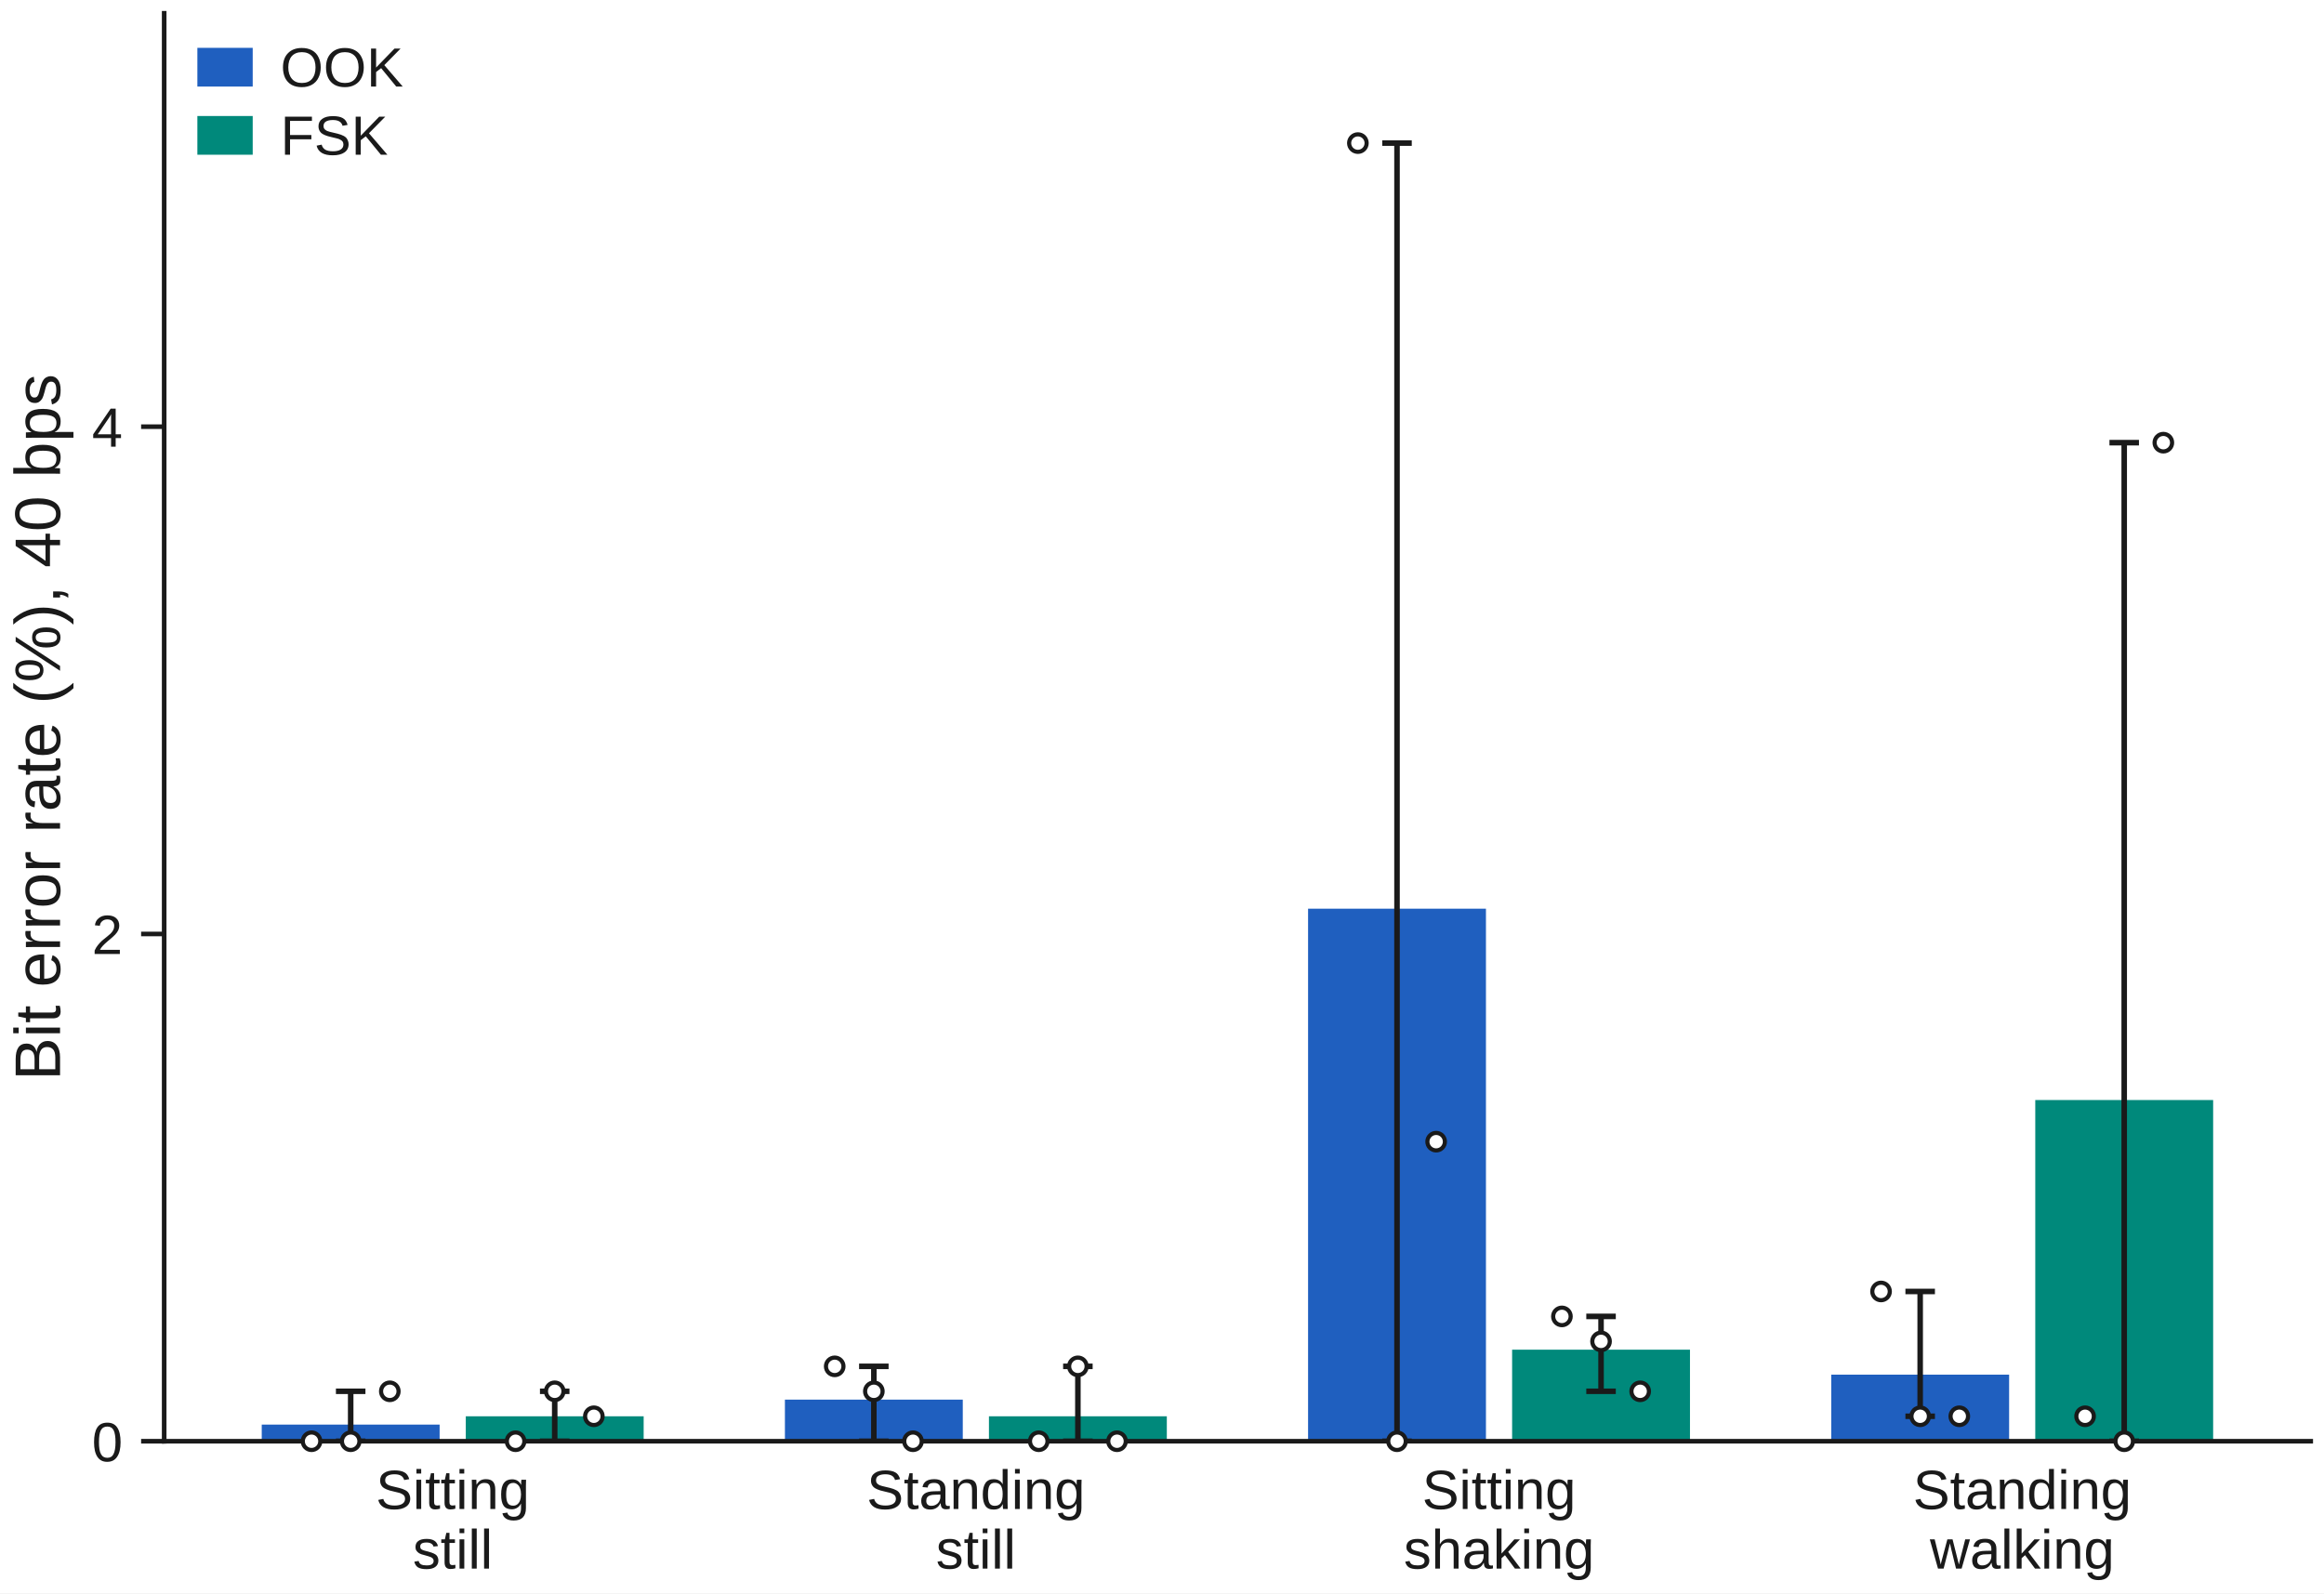
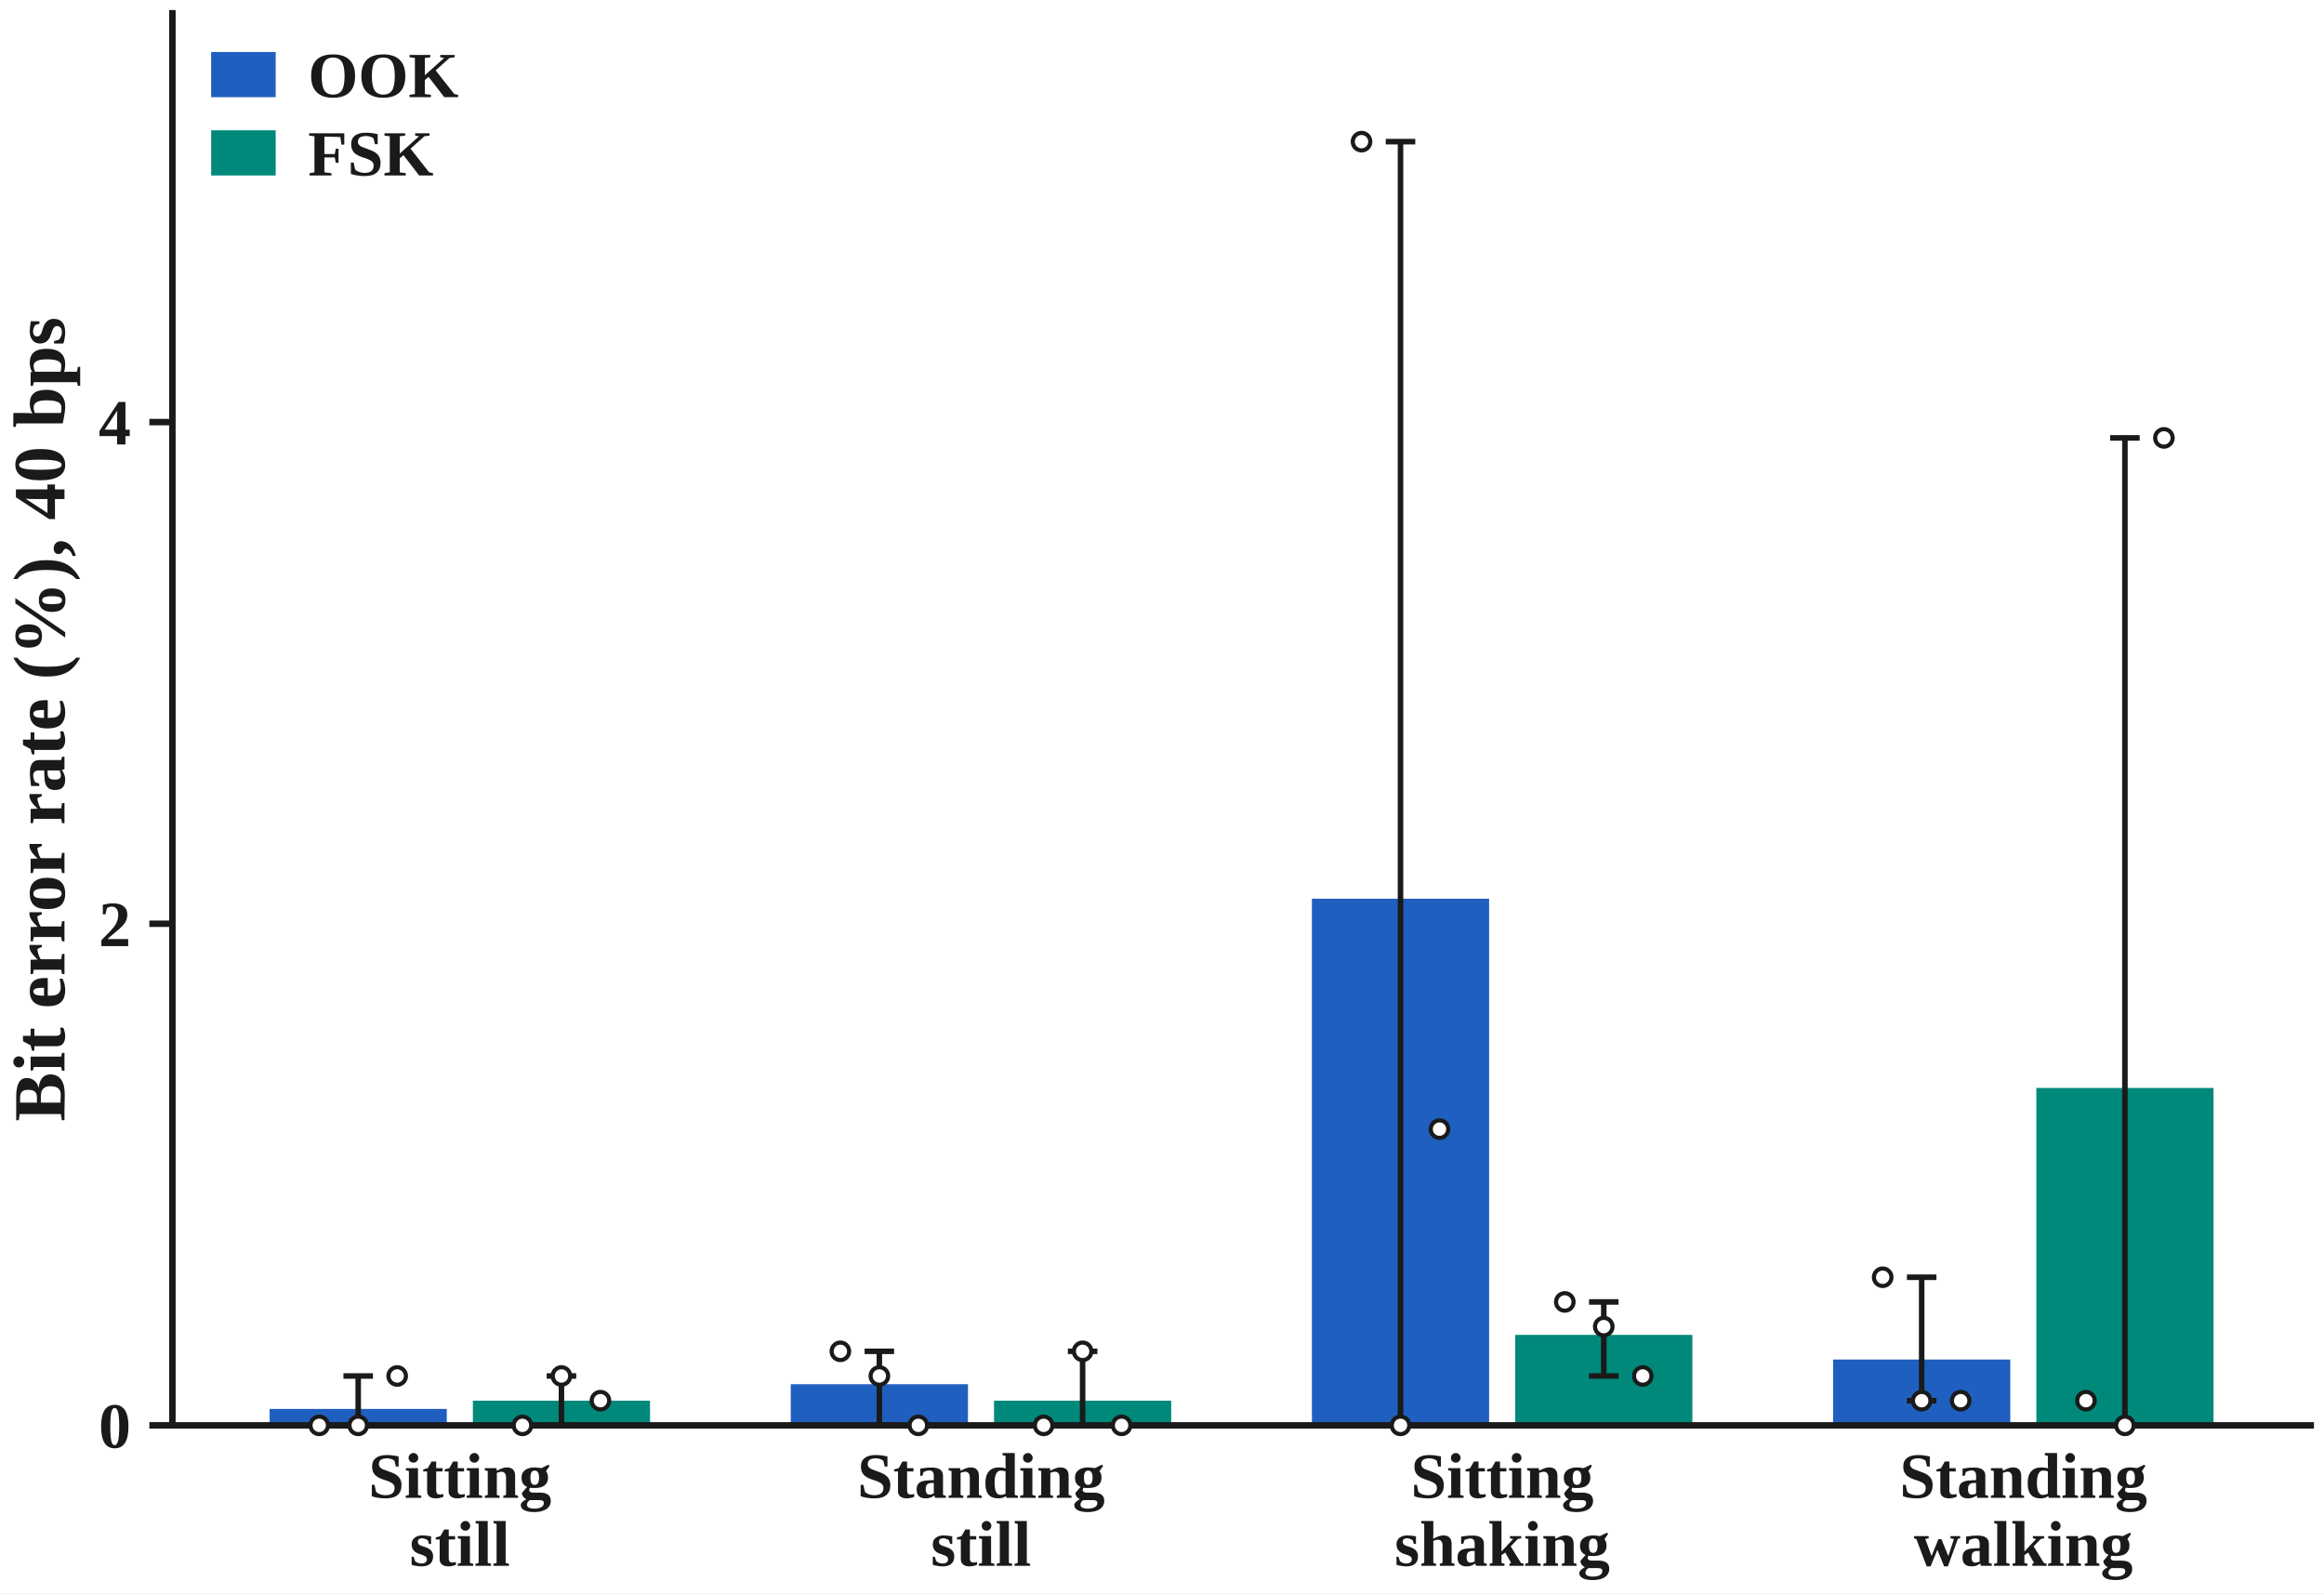
<svg xmlns="http://www.w3.org/2000/svg" xmlns:xlink="http://www.w3.org/1999/xlink" width="252pt" height="172.8pt" viewBox="0 0 252 172.8" version="1.1">
  <defs>
    <style type="text/css">*{stroke-linejoin: round; stroke-linecap: butt}</style>
  </defs>
  <g id="figure_1">
    <g id="patch_1">
      <path d="M 0 172.8  L 252 172.8  L 252 0  L 0 0  z " style="fill: #ffffff" />
    </g>
    <g id="axes_1">
      <g id="patch_2">
-         <path d="M 17.802 156.304  L 250.56 156.304  L 250.56 1.44  L 17.802 1.44  z " style="fill: #ffffff" />
+         <path d="M 18.695 154.583  L 250.56 154.583  L 250.56 1.44  L 18.695 1.44  z " style="fill: #ffffff" />
      </g>
      <g id="matplotlib.axis_1">
        <g id="xtick_1">
          <g id="line2d_1" />
          <g id="text_1">
-             <text style="font-size: 6px; font-family: 'Arial', 'Helvetica', 'Liberation Sans', 'Nimbus Sans', 'DejaVu Sans', sans-serif; fill: #1a1a1a" transform="translate(40.75013 163.6523)">Sitting</text>
-             <text style="font-size: 6px; font-family: 'Arial', 'Helvetica', 'Liberation Sans', 'Nimbus Sans', 'DejaVu Sans', sans-serif; fill: #1a1a1a" transform="translate(44.75466 170.115)">still</text>
+             <text style="font-weight: 700; font-size: 7px; font-family: 'Times New Roman', 'Liberation Serif', 'Nimbus Roman', 'DejaVu Serif', serif; fill: #1a1a1a" transform="translate(39.94274 162.4402)">Sitting</text>
+             <text style="font-weight: 700; font-size: 7px; font-family: 'Times New Roman', 'Liberation Serif', 'Nimbus Roman', 'DejaVu Serif', serif; fill: #1a1a1a" transform="translate(44.41618 169.8145)">still</text>
          </g>
        </g>
        <g id="xtick_2">
          <g id="line2d_2" />
          <g id="text_2">
-             <text style="font-size: 6px; font-family: 'Arial', 'Helvetica', 'Liberation Sans', 'Nimbus Sans', 'DejaVu Sans', sans-serif; fill: #1a1a1a" transform="translate(93.97406 163.6523)">Standing</text>
-             <text style="font-size: 6px; font-family: 'Arial', 'Helvetica', 'Liberation Sans', 'Nimbus Sans', 'DejaVu Sans', sans-serif; fill: #1a1a1a" transform="translate(101.4834 170.115)">still</text>
+             <text style="font-weight: 700; font-size: 7px; font-family: 'Times New Roman', 'Liberation Serif', 'Nimbus Roman', 'DejaVu Serif', serif; fill: #1a1a1a" transform="translate(92.94891 162.4402)">Standing</text>
+             <text style="font-weight: 700; font-size: 7px; font-family: 'Times New Roman', 'Liberation Serif', 'Nimbus Roman', 'DejaVu Serif', serif; fill: #1a1a1a" transform="translate(100.9273 169.8145)">still</text>
          </g>
        </g>
        <g id="xtick_3">
          <g id="line2d_3" />
          <g id="text_3">
-             <text style="font-size: 6px; font-family: 'Arial', 'Helvetica', 'Liberation Sans', 'Nimbus Sans', 'DejaVu Sans', sans-serif; fill: #1a1a1a" transform="translate(154.2077 163.6523)">Sitting</text>
-             <text style="font-size: 6px; font-family: 'Arial', 'Helvetica', 'Liberation Sans', 'Nimbus Sans', 'DejaVu Sans', sans-serif; fill: #1a1a1a" transform="translate(152.2056 170.115)">shaking</text>
+             <text style="font-weight: 700; font-size: 7px; font-family: 'Times New Roman', 'Liberation Serif', 'Nimbus Roman', 'DejaVu Serif', serif; fill: #1a1a1a" transform="translate(152.9649 162.4402)">Sitting</text>
+             <text style="font-weight: 700; font-size: 7px; font-family: 'Times New Roman', 'Liberation Serif', 'Nimbus Roman', 'DejaVu Serif', serif; fill: #1a1a1a" transform="translate(151.2095 169.8145)">shaking</text>
          </g>
        </g>
        <g id="xtick_4">
          <g id="line2d_4" />
          <g id="text_4">
-             <text style="font-size: 6px; font-family: 'Arial', 'Helvetica', 'Liberation Sans', 'Nimbus Sans', 'DejaVu Sans', sans-serif; fill: #1a1a1a" transform="translate(207.4316 163.6523)">Standing</text>
-             <text style="font-size: 6px; font-family: 'Arial', 'Helvetica', 'Liberation Sans', 'Nimbus Sans', 'DejaVu Sans', sans-serif; fill: #1a1a1a" transform="translate(209.2696 170.115)">walking</text>
+             <text style="font-weight: 700; font-size: 7px; font-family: 'Times New Roman', 'Liberation Serif', 'Nimbus Roman', 'DejaVu Serif', serif; fill: #1a1a1a" transform="translate(205.9711 162.4402)">Standing</text>
+             <text style="font-weight: 700; font-size: 7px; font-family: 'Times New Roman', 'Liberation Serif', 'Nimbus Roman', 'DejaVu Serif', serif; fill: #1a1a1a" transform="translate(207.5291 169.8145)">walking</text>
          </g>
        </g>
      </g>
      <g id="matplotlib.axis_2">
        <g id="ytick_1">
          <g id="line2d_5">
            <defs>
-               <path id="m608b179929" d="M 0 0  L -2.5 0  " style="stroke: #1a1a1a; stroke-width: 0.5" />
+               <path id="m3274d68df2" d="M 0 0  L -2.5 0  " style="stroke: #1a1a1a; stroke-width: 0.7" />
            </defs>
            <g>
-               <use xlink:href="#m608b179929" x="17.802" y="156.304" style="fill: #1a1a1a; stroke: #1a1a1a; stroke-width: 0.5" />
+               <use xlink:href="#m3274d68df2" x="18.695" y="154.583" style="fill: #1a1a1a; stroke: #1a1a1a; stroke-width: 0.7" />
            </g>
          </g>
          <g id="text_5">
-             <text style="font-size: 6px; font-family: 'Arial', 'Helvetica', 'Liberation Sans', 'Nimbus Sans', 'DejaVu Sans', sans-serif; text-anchor: end; fill: #1a1a1a" x="13.302" y="158.478" transform="rotate(-0 13.30188 158.4782)">0</text>
+             <text style="font-weight: 700; font-size: 7px; font-family: 'Times New Roman', 'Liberation Serif', 'Nimbus Roman', 'DejaVu Serif', serif; text-anchor: end; fill: #1a1a1a" x="14.195" y="157.012" transform="rotate(-0 14.195 157.0116)">0</text>
          </g>
        </g>
        <g id="ytick_2">
          <g id="line2d_6">
            <g>
-               <use xlink:href="#m608b179929" x="17.802" y="101.289" style="fill: #1a1a1a; stroke: #1a1a1a; stroke-width: 0.5" />
+               <use xlink:href="#m3274d68df2" x="18.695" y="100.18" style="fill: #1a1a1a; stroke: #1a1a1a; stroke-width: 0.7" />
            </g>
          </g>
          <g id="text_6">
-             <text style="font-size: 6px; font-family: 'Arial', 'Helvetica', 'Liberation Sans', 'Nimbus Sans', 'DejaVu Sans', sans-serif; text-anchor: end; fill: #1a1a1a" x="13.302" y="103.464" transform="rotate(-0 13.30188 103.4635)">2</text>
+             <text style="font-weight: 700; font-size: 7px; font-family: 'Times New Roman', 'Liberation Serif', 'Nimbus Roman', 'DejaVu Serif', serif; text-anchor: end; fill: #1a1a1a" x="14.195" y="102.608" transform="rotate(-0 14.195 102.6084)">2</text>
          </g>
        </g>
        <g id="ytick_3">
          <g id="line2d_7">
            <g>
-               <use xlink:href="#m608b179929" x="17.802" y="46.275" style="fill: #1a1a1a; stroke: #1a1a1a; stroke-width: 0.5" />
+               <use xlink:href="#m3274d68df2" x="18.695" y="45.776" style="fill: #1a1a1a; stroke: #1a1a1a; stroke-width: 0.7" />
            </g>
          </g>
          <g id="text_7">
-             <text style="font-size: 6px; font-family: 'Arial', 'Helvetica', 'Liberation Sans', 'Nimbus Sans', 'DejaVu Sans', sans-serif; text-anchor: end; fill: #1a1a1a" x="13.302" y="48.449" transform="rotate(-0 13.30188 48.44885)">4</text>
+             <text style="font-weight: 700; font-size: 7px; font-family: 'Times New Roman', 'Liberation Serif', 'Nimbus Roman', 'DejaVu Serif', serif; text-anchor: end; fill: #1a1a1a" x="14.195" y="48.205" transform="rotate(-0 14.195 48.20515)">4</text>
          </g>
        </g>
        <g id="text_8">
-           <text style="font-size: 7px; font-family: 'Arial', 'Helvetica', 'Liberation Sans', 'Nimbus Sans', 'DejaVu Sans', sans-serif; text-anchor: middle; fill: #1a1a1a" x="6.513" y="78.872" transform="rotate(-90 6.512813 78.87206)">Bit error rate (%), 40 bps</text>
+           <text style="font-weight: 700; font-size: 8px; font-family: 'Times New Roman', 'Liberation Serif', 'Nimbus Roman', 'DejaVu Serif', serif; text-anchor: middle; fill: #1a1a1a" x="6.991" y="78.011" transform="rotate(-90 6.99125 78.01145)">Bit error rate (%), 40 bps</text>
        </g>
      </g>
      <g id="patch_3">
-         <path d="M 28.382 156.304  L 47.67 156.304  L 47.67 154.499  L 28.382 154.499  z " clip-path="url(#p8cfa0b6ed1)" style="fill: #1f5fbf" />
+         <path d="M 29.234 154.583  L 48.448 154.583  L 48.448 152.798  L 29.234 152.798  z " clip-path="url(#p97c2fe262b)" style="fill: #1f5fbf" />
      </g>
      <g id="patch_4">
-         <path d="M 85.111 156.304  L 104.398 156.304  L 104.398 151.792  L 85.111 151.792  z " clip-path="url(#p8cfa0b6ed1)" style="fill: #1f5fbf" />
+         <path d="M 85.745 154.583  L 104.959 154.583  L 104.959 150.121  L 85.745 150.121  z " clip-path="url(#p97c2fe262b)" style="fill: #1f5fbf" />
      </g>
      <g id="patch_5">
-         <path d="M 141.839 156.304  L 161.127 156.304  L 161.127 98.546  L 141.839 98.546  z " clip-path="url(#p8cfa0b6ed1)" style="fill: #1f5fbf" />
+         <path d="M 142.256 154.583  L 161.47 154.583  L 161.47 97.467  L 142.256 97.467  z " clip-path="url(#p97c2fe262b)" style="fill: #1f5fbf" />
      </g>
      <g id="patch_6">
-         <path d="M 198.568 156.304  L 217.856 156.304  L 217.856 149.084  L 198.568 149.084  z " clip-path="url(#p8cfa0b6ed1)" style="fill: #1f5fbf" />
+         <path d="M 198.768 154.583  L 217.981 154.583  L 217.981 147.443  L 198.768 147.443  z " clip-path="url(#p97c2fe262b)" style="fill: #1f5fbf" />
      </g>
      <g id="patch_7">
-         <path d="M 50.506 156.304  L 69.794 156.304  L 69.794 153.597  L 50.506 153.597  z " clip-path="url(#p8cfa0b6ed1)" style="fill: #00897b" />
+         <path d="M 51.274 154.583  L 70.487 154.583  L 70.487 151.906  L 51.274 151.906  z " clip-path="url(#p97c2fe262b)" style="fill: #00897b" />
      </g>
      <g id="patch_8">
-         <path d="M 107.235 156.304  L 126.523 156.304  L 126.523 153.597  L 107.235 153.597  z " clip-path="url(#p8cfa0b6ed1)" style="fill: #00897b" />
+         <path d="M 107.785 154.583  L 126.999 154.583  L 126.999 151.906  L 107.785 151.906  z " clip-path="url(#p97c2fe262b)" style="fill: #00897b" />
      </g>
      <g id="patch_9">
-         <path d="M 163.964 156.304  L 183.251 156.304  L 183.251 146.377  L 163.964 146.377  z " clip-path="url(#p8cfa0b6ed1)" style="fill: #00897b" />
+         <path d="M 164.296 154.583  L 183.51 154.583  L 183.51 144.766  L 164.296 144.766  z " clip-path="url(#p97c2fe262b)" style="fill: #00897b" />
      </g>
      <g id="patch_10">
-         <path d="M 220.692 156.304  L 239.98 156.304  L 239.98 119.303  L 220.692 119.303  z " clip-path="url(#p8cfa0b6ed1)" style="fill: #00897b" />
+         <path d="M 220.807 154.583  L 240.021 154.583  L 240.021 117.993  L 220.807 117.993  z " clip-path="url(#p97c2fe262b)" style="fill: #00897b" />
      </g>
      <g id="patch_11">
-         <path d="M 17.802 156.304  L 17.802 1.44  " style="fill: none; stroke: #1a1a1a; stroke-width: 0.5; stroke-linejoin: miter; stroke-linecap: square" />
+         <path d="M 18.695 154.583  L 18.695 1.44  " style="fill: none; stroke: #1a1a1a; stroke-width: 0.7; stroke-linejoin: miter; stroke-linecap: square" />
      </g>
      <g id="patch_12">
-         <path d="M 17.802 156.304  L 250.56 156.304  " style="fill: none; stroke: #1a1a1a; stroke-width: 0.5; stroke-linejoin: miter; stroke-linecap: square" />
+         <path d="M 18.695 154.583  L 250.56 154.583  " style="fill: none; stroke: #1a1a1a; stroke-width: 0.7; stroke-linejoin: miter; stroke-linecap: square" />
      </g>
      <g id="LineCollection_1">
-         <path d="M 38.026 156.304  L 38.026 150.889  " clip-path="url(#p8cfa0b6ed1)" style="fill: none; stroke: #1a1a1a; stroke-width: 0.6" />
+         <path d="M 38.841 154.583  L 38.841 149.228  " clip-path="url(#p97c2fe262b)" style="fill: none; stroke: #1a1a1a; stroke-width: 0.6" />
      </g>
      <g id="line2d_8">
        <defs>
-           <path id="meed1ddc51d" d="M 1.6 0  L -1.6 -0  " style="stroke: #1a1a1a; stroke-width: 0.6" />
+           <path id="mbe8b540f16" d="M 1.6 0  L -1.6 -0  " style="stroke: #1a1a1a; stroke-width: 0.6" />
        </defs>
-         <g clip-path="url(#p8cfa0b6ed1)">
-           <use xlink:href="#meed1ddc51d" x="38.026" y="156.304" style="fill: #1f77b4; stroke: #1a1a1a; stroke-width: 0.6" />
+         <g clip-path="url(#p97c2fe262b)">
+           <use xlink:href="#mbe8b540f16" x="38.841" y="154.583" style="fill: #1f77b4; stroke: #1a1a1a; stroke-width: 0.6" />
        </g>
      </g>
      <g id="line2d_9">
-         <g clip-path="url(#p8cfa0b6ed1)">
-           <use xlink:href="#meed1ddc51d" x="38.026" y="150.889" style="fill: #1f77b4; stroke: #1a1a1a; stroke-width: 0.6" />
+         <g clip-path="url(#p97c2fe262b)">
+           <use xlink:href="#mbe8b540f16" x="38.841" y="149.228" style="fill: #1f77b4; stroke: #1a1a1a; stroke-width: 0.6" />
        </g>
      </g>
      <g id="LineCollection_2">
-         <path d="M 94.754 156.304  L 94.754 148.182  " clip-path="url(#p8cfa0b6ed1)" style="fill: none; stroke: #1a1a1a; stroke-width: 0.6" />
+         <path d="M 95.352 154.583  L 95.352 146.551  " clip-path="url(#p97c2fe262b)" style="fill: none; stroke: #1a1a1a; stroke-width: 0.6" />
      </g>
      <g id="line2d_10">
-         <g clip-path="url(#p8cfa0b6ed1)">
-           <use xlink:href="#meed1ddc51d" x="94.754" y="156.304" style="fill: #1f77b4; stroke: #1a1a1a; stroke-width: 0.6" />
+         <g clip-path="url(#p97c2fe262b)">
+           <use xlink:href="#mbe8b540f16" x="95.352" y="154.583" style="fill: #1f77b4; stroke: #1a1a1a; stroke-width: 0.6" />
        </g>
      </g>
      <g id="line2d_11">
-         <g clip-path="url(#p8cfa0b6ed1)">
-           <use xlink:href="#meed1ddc51d" x="94.754" y="148.182" style="fill: #1f77b4; stroke: #1a1a1a; stroke-width: 0.6" />
+         <g clip-path="url(#p97c2fe262b)">
+           <use xlink:href="#mbe8b540f16" x="95.352" y="146.551" style="fill: #1f77b4; stroke: #1a1a1a; stroke-width: 0.6" />
        </g>
      </g>
      <g id="LineCollection_3">
-         <path d="M 151.483 156.304  L 151.483 15.519  " clip-path="url(#p8cfa0b6ed1)" style="fill: none; stroke: #1a1a1a; stroke-width: 0.6" />
+         <path d="M 151.863 154.583  L 151.863 15.362  " clip-path="url(#p97c2fe262b)" style="fill: none; stroke: #1a1a1a; stroke-width: 0.6" />
      </g>
      <g id="line2d_12">
-         <g clip-path="url(#p8cfa0b6ed1)">
-           <use xlink:href="#meed1ddc51d" x="151.483" y="156.304" style="fill: #1f77b4; stroke: #1a1a1a; stroke-width: 0.6" />
+         <g clip-path="url(#p97c2fe262b)">
+           <use xlink:href="#mbe8b540f16" x="151.863" y="154.583" style="fill: #1f77b4; stroke: #1a1a1a; stroke-width: 0.6" />
        </g>
      </g>
      <g id="line2d_13">
-         <g clip-path="url(#p8cfa0b6ed1)">
-           <use xlink:href="#meed1ddc51d" x="151.483" y="15.519" style="fill: #1f77b4; stroke: #1a1a1a; stroke-width: 0.6" />
+         <g clip-path="url(#p97c2fe262b)">
+           <use xlink:href="#mbe8b540f16" x="151.863" y="15.362" style="fill: #1f77b4; stroke: #1a1a1a; stroke-width: 0.6" />
        </g>
      </g>
      <g id="LineCollection_4">
-         <path d="M 208.212 153.597  L 208.212 140.06  " clip-path="url(#p8cfa0b6ed1)" style="fill: none; stroke: #1a1a1a; stroke-width: 0.6" />
+         <path d="M 208.374 151.906  L 208.374 138.519  " clip-path="url(#p97c2fe262b)" style="fill: none; stroke: #1a1a1a; stroke-width: 0.6" />
      </g>
      <g id="line2d_14">
-         <g clip-path="url(#p8cfa0b6ed1)">
-           <use xlink:href="#meed1ddc51d" x="208.212" y="153.597" style="fill: #1f77b4; stroke: #1a1a1a; stroke-width: 0.6" />
+         <g clip-path="url(#p97c2fe262b)">
+           <use xlink:href="#mbe8b540f16" x="208.374" y="151.906" style="fill: #1f77b4; stroke: #1a1a1a; stroke-width: 0.6" />
        </g>
      </g>
      <g id="line2d_15">
-         <g clip-path="url(#p8cfa0b6ed1)">
-           <use xlink:href="#meed1ddc51d" x="208.212" y="140.06" style="fill: #1f77b4; stroke: #1a1a1a; stroke-width: 0.6" />
+         <g clip-path="url(#p97c2fe262b)">
+           <use xlink:href="#mbe8b540f16" x="208.374" y="138.519" style="fill: #1f77b4; stroke: #1a1a1a; stroke-width: 0.6" />
        </g>
      </g>
      <g id="LineCollection_5">
-         <path d="M 60.15 156.304  L 60.15 150.889  " clip-path="url(#p8cfa0b6ed1)" style="fill: none; stroke: #1a1a1a; stroke-width: 0.6" />
+         <path d="M 60.881 154.583  L 60.881 149.228  " clip-path="url(#p97c2fe262b)" style="fill: none; stroke: #1a1a1a; stroke-width: 0.6" />
      </g>
      <g id="line2d_16">
-         <g clip-path="url(#p8cfa0b6ed1)">
-           <use xlink:href="#meed1ddc51d" x="60.15" y="156.304" style="fill: #1f77b4; stroke: #1a1a1a; stroke-width: 0.6" />
+         <g clip-path="url(#p97c2fe262b)">
+           <use xlink:href="#mbe8b540f16" x="60.881" y="154.583" style="fill: #1f77b4; stroke: #1a1a1a; stroke-width: 0.6" />
        </g>
      </g>
      <g id="line2d_17">
-         <g clip-path="url(#p8cfa0b6ed1)">
-           <use xlink:href="#meed1ddc51d" x="60.15" y="150.889" style="fill: #1f77b4; stroke: #1a1a1a; stroke-width: 0.6" />
+         <g clip-path="url(#p97c2fe262b)">
+           <use xlink:href="#mbe8b540f16" x="60.881" y="149.228" style="fill: #1f77b4; stroke: #1a1a1a; stroke-width: 0.6" />
        </g>
      </g>
      <g id="LineCollection_6">
-         <path d="M 116.879 156.304  L 116.879 148.182  " clip-path="url(#p8cfa0b6ed1)" style="fill: none; stroke: #1a1a1a; stroke-width: 0.6" />
+         <path d="M 117.392 154.583  L 117.392 146.551  " clip-path="url(#p97c2fe262b)" style="fill: none; stroke: #1a1a1a; stroke-width: 0.6" />
      </g>
      <g id="line2d_18">
-         <g clip-path="url(#p8cfa0b6ed1)">
-           <use xlink:href="#meed1ddc51d" x="116.879" y="156.304" style="fill: #1f77b4; stroke: #1a1a1a; stroke-width: 0.6" />
+         <g clip-path="url(#p97c2fe262b)">
+           <use xlink:href="#mbe8b540f16" x="117.392" y="154.583" style="fill: #1f77b4; stroke: #1a1a1a; stroke-width: 0.6" />
        </g>
      </g>
      <g id="line2d_19">
-         <g clip-path="url(#p8cfa0b6ed1)">
-           <use xlink:href="#meed1ddc51d" x="116.879" y="148.182" style="fill: #1f77b4; stroke: #1a1a1a; stroke-width: 0.6" />
+         <g clip-path="url(#p97c2fe262b)">
+           <use xlink:href="#mbe8b540f16" x="117.392" y="146.551" style="fill: #1f77b4; stroke: #1a1a1a; stroke-width: 0.6" />
        </g>
      </g>
      <g id="LineCollection_7">
-         <path d="M 173.607 150.889  L 173.607 142.767  " clip-path="url(#p8cfa0b6ed1)" style="fill: none; stroke: #1a1a1a; stroke-width: 0.6" />
+         <path d="M 173.903 149.228  L 173.903 141.196  " clip-path="url(#p97c2fe262b)" style="fill: none; stroke: #1a1a1a; stroke-width: 0.6" />
      </g>
      <g id="line2d_20">
-         <g clip-path="url(#p8cfa0b6ed1)">
-           <use xlink:href="#meed1ddc51d" x="173.607" y="150.889" style="fill: #1f77b4; stroke: #1a1a1a; stroke-width: 0.6" />
+         <g clip-path="url(#p97c2fe262b)">
+           <use xlink:href="#mbe8b540f16" x="173.903" y="149.228" style="fill: #1f77b4; stroke: #1a1a1a; stroke-width: 0.6" />
        </g>
      </g>
      <g id="line2d_21">
-         <g clip-path="url(#p8cfa0b6ed1)">
-           <use xlink:href="#meed1ddc51d" x="173.607" y="142.767" style="fill: #1f77b4; stroke: #1a1a1a; stroke-width: 0.6" />
+         <g clip-path="url(#p97c2fe262b)">
+           <use xlink:href="#mbe8b540f16" x="173.903" y="141.196" style="fill: #1f77b4; stroke: #1a1a1a; stroke-width: 0.6" />
        </g>
      </g>
      <g id="LineCollection_8">
-         <path d="M 230.336 156.304  L 230.336 48.008  " clip-path="url(#p8cfa0b6ed1)" style="fill: none; stroke: #1a1a1a; stroke-width: 0.6" />
+         <path d="M 230.414 154.583  L 230.414 47.49  " clip-path="url(#p97c2fe262b)" style="fill: none; stroke: #1a1a1a; stroke-width: 0.6" />
      </g>
      <g id="line2d_22">
-         <g clip-path="url(#p8cfa0b6ed1)">
-           <use xlink:href="#meed1ddc51d" x="230.336" y="156.304" style="fill: #1f77b4; stroke: #1a1a1a; stroke-width: 0.6" />
+         <g clip-path="url(#p97c2fe262b)">
+           <use xlink:href="#mbe8b540f16" x="230.414" y="154.583" style="fill: #1f77b4; stroke: #1a1a1a; stroke-width: 0.6" />
        </g>
      </g>
      <g id="line2d_23">
-         <g clip-path="url(#p8cfa0b6ed1)">
-           <use xlink:href="#meed1ddc51d" x="230.336" y="48.008" style="fill: #1f77b4; stroke: #1a1a1a; stroke-width: 0.6" />
+         <g clip-path="url(#p97c2fe262b)">
+           <use xlink:href="#mbe8b540f16" x="230.414" y="47.49" style="fill: #1f77b4; stroke: #1a1a1a; stroke-width: 0.6" />
        </g>
      </g>
      <g id="line2d_24">
        <defs>
-           <path id="m505f141f55" d="M 0 0.95  C 0.252 0.95 0.494 0.85 0.672 0.672  C 0.85 0.494 0.95 0.252 0.95 0  C 0.95 -0.252 0.85 -0.494 0.672 -0.672  C 0.494 -0.85 0.252 -0.95 0 -0.95  C -0.252 -0.95 -0.494 -0.85 -0.672 -0.672  C -0.85 -0.494 -0.95 -0.252 -0.95 0  C -0.95 0.252 -0.85 0.494 -0.672 0.672  C -0.494 0.85 -0.252 0.95 0 0.95  z " style="stroke: #1a1a1a; stroke-width: 0.45" />
+           <path id="m8e45d2fa56" d="M 0 0.95  C 0.252 0.95 0.494 0.85 0.672 0.672  C 0.85 0.494 0.95 0.252 0.95 0  C 0.95 -0.252 0.85 -0.494 0.672 -0.672  C 0.494 -0.85 0.252 -0.95 0 -0.95  C -0.252 -0.95 -0.494 -0.85 -0.672 -0.672  C -0.85 -0.494 -0.95 -0.252 -0.95 0  C -0.95 0.252 -0.85 0.494 -0.672 0.672  C -0.494 0.85 -0.252 0.95 0 0.95  z " style="stroke: #1a1a1a; stroke-width: 0.45" />
        </defs>
        <g>
-           <use xlink:href="#m505f141f55" x="33.782" y="156.304" style="fill: #ffffff; stroke: #1a1a1a; stroke-width: 0.45" />
-           <use xlink:href="#m505f141f55" x="38.026" y="156.304" style="fill: #ffffff; stroke: #1a1a1a; stroke-width: 0.45" />
-           <use xlink:href="#m505f141f55" x="42.269" y="150.889" style="fill: #ffffff; stroke: #1a1a1a; stroke-width: 0.45" />
+           <use xlink:href="#m8e45d2fa56" x="34.614" y="154.583" style="fill: #ffffff; stroke: #1a1a1a; stroke-width: 0.45" />
+           <use xlink:href="#m8e45d2fa56" x="38.841" y="154.583" style="fill: #ffffff; stroke: #1a1a1a; stroke-width: 0.45" />
+           <use xlink:href="#m8e45d2fa56" x="43.068" y="149.228" style="fill: #ffffff; stroke: #1a1a1a; stroke-width: 0.45" />
        </g>
      </g>
      <g id="line2d_25">
        <g>
-           <use xlink:href="#m505f141f55" x="90.511" y="148.182" style="fill: #ffffff; stroke: #1a1a1a; stroke-width: 0.45" />
-           <use xlink:href="#m505f141f55" x="94.754" y="150.889" style="fill: #ffffff; stroke: #1a1a1a; stroke-width: 0.45" />
-           <use xlink:href="#m505f141f55" x="98.998" y="156.304" style="fill: #ffffff; stroke: #1a1a1a; stroke-width: 0.45" />
+           <use xlink:href="#m8e45d2fa56" x="91.125" y="146.551" style="fill: #ffffff; stroke: #1a1a1a; stroke-width: 0.45" />
+           <use xlink:href="#m8e45d2fa56" x="95.352" y="149.228" style="fill: #ffffff; stroke: #1a1a1a; stroke-width: 0.45" />
+           <use xlink:href="#m8e45d2fa56" x="99.579" y="154.583" style="fill: #ffffff; stroke: #1a1a1a; stroke-width: 0.45" />
        </g>
      </g>
      <g id="line2d_26">
        <g>
-           <use xlink:href="#m505f141f55" x="147.24" y="15.519" style="fill: #ffffff; stroke: #1a1a1a; stroke-width: 0.45" />
-           <use xlink:href="#m505f141f55" x="151.483" y="156.304" style="fill: #ffffff; stroke: #1a1a1a; stroke-width: 0.45" />
-           <use xlink:href="#m505f141f55" x="155.727" y="123.815" style="fill: #ffffff; stroke: #1a1a1a; stroke-width: 0.45" />
+           <use xlink:href="#m8e45d2fa56" x="147.636" y="15.362" style="fill: #ffffff; stroke: #1a1a1a; stroke-width: 0.45" />
+           <use xlink:href="#m8e45d2fa56" x="151.863" y="154.583" style="fill: #ffffff; stroke: #1a1a1a; stroke-width: 0.45" />
+           <use xlink:href="#m8e45d2fa56" x="156.09" y="122.455" style="fill: #ffffff; stroke: #1a1a1a; stroke-width: 0.45" />
        </g>
      </g>
      <g id="line2d_27">
        <g>
-           <use xlink:href="#m505f141f55" x="203.969" y="140.06" style="fill: #ffffff; stroke: #1a1a1a; stroke-width: 0.45" />
-           <use xlink:href="#m505f141f55" x="208.212" y="153.597" style="fill: #ffffff; stroke: #1a1a1a; stroke-width: 0.45" />
-           <use xlink:href="#m505f141f55" x="212.455" y="153.597" style="fill: #ffffff; stroke: #1a1a1a; stroke-width: 0.45" />
+           <use xlink:href="#m8e45d2fa56" x="204.147" y="138.519" style="fill: #ffffff; stroke: #1a1a1a; stroke-width: 0.45" />
+           <use xlink:href="#m8e45d2fa56" x="208.374" y="151.906" style="fill: #ffffff; stroke: #1a1a1a; stroke-width: 0.45" />
+           <use xlink:href="#m8e45d2fa56" x="212.602" y="151.906" style="fill: #ffffff; stroke: #1a1a1a; stroke-width: 0.45" />
        </g>
      </g>
      <g id="line2d_28">
        <g>
-           <use xlink:href="#m505f141f55" x="55.907" y="156.304" style="fill: #ffffff; stroke: #1a1a1a; stroke-width: 0.45" />
-           <use xlink:href="#m505f141f55" x="60.15" y="150.889" style="fill: #ffffff; stroke: #1a1a1a; stroke-width: 0.45" />
-           <use xlink:href="#m505f141f55" x="64.393" y="153.597" style="fill: #ffffff; stroke: #1a1a1a; stroke-width: 0.45" />
+           <use xlink:href="#m8e45d2fa56" x="56.653" y="154.583" style="fill: #ffffff; stroke: #1a1a1a; stroke-width: 0.45" />
+           <use xlink:href="#m8e45d2fa56" x="60.881" y="149.228" style="fill: #ffffff; stroke: #1a1a1a; stroke-width: 0.45" />
+           <use xlink:href="#m8e45d2fa56" x="65.108" y="151.906" style="fill: #ffffff; stroke: #1a1a1a; stroke-width: 0.45" />
        </g>
      </g>
      <g id="line2d_29">
        <g>
-           <use xlink:href="#m505f141f55" x="112.635" y="156.304" style="fill: #ffffff; stroke: #1a1a1a; stroke-width: 0.45" />
-           <use xlink:href="#m505f141f55" x="116.879" y="148.182" style="fill: #ffffff; stroke: #1a1a1a; stroke-width: 0.45" />
-           <use xlink:href="#m505f141f55" x="121.122" y="156.304" style="fill: #ffffff; stroke: #1a1a1a; stroke-width: 0.45" />
+           <use xlink:href="#m8e45d2fa56" x="113.165" y="154.583" style="fill: #ffffff; stroke: #1a1a1a; stroke-width: 0.45" />
+           <use xlink:href="#m8e45d2fa56" x="117.392" y="146.551" style="fill: #ffffff; stroke: #1a1a1a; stroke-width: 0.45" />
+           <use xlink:href="#m8e45d2fa56" x="121.619" y="154.583" style="fill: #ffffff; stroke: #1a1a1a; stroke-width: 0.45" />
        </g>
      </g>
      <g id="line2d_30">
        <g>
-           <use xlink:href="#m505f141f55" x="169.364" y="142.767" style="fill: #ffffff; stroke: #1a1a1a; stroke-width: 0.45" />
-           <use xlink:href="#m505f141f55" x="173.607" y="145.474" style="fill: #ffffff; stroke: #1a1a1a; stroke-width: 0.45" />
-           <use xlink:href="#m505f141f55" x="177.851" y="150.889" style="fill: #ffffff; stroke: #1a1a1a; stroke-width: 0.45" />
+           <use xlink:href="#m8e45d2fa56" x="169.676" y="141.196" style="fill: #ffffff; stroke: #1a1a1a; stroke-width: 0.45" />
+           <use xlink:href="#m8e45d2fa56" x="173.903" y="143.874" style="fill: #ffffff; stroke: #1a1a1a; stroke-width: 0.45" />
+           <use xlink:href="#m8e45d2fa56" x="178.13" y="149.228" style="fill: #ffffff; stroke: #1a1a1a; stroke-width: 0.45" />
        </g>
      </g>
      <g id="line2d_31">
        <g>
-           <use xlink:href="#m505f141f55" x="226.093" y="153.597" style="fill: #ffffff; stroke: #1a1a1a; stroke-width: 0.45" />
-           <use xlink:href="#m505f141f55" x="230.336" y="156.304" style="fill: #ffffff; stroke: #1a1a1a; stroke-width: 0.45" />
-           <use xlink:href="#m505f141f55" x="234.58" y="48.008" style="fill: #ffffff; stroke: #1a1a1a; stroke-width: 0.45" />
+           <use xlink:href="#m8e45d2fa56" x="226.187" y="151.906" style="fill: #ffffff; stroke: #1a1a1a; stroke-width: 0.45" />
+           <use xlink:href="#m8e45d2fa56" x="230.414" y="154.583" style="fill: #ffffff; stroke: #1a1a1a; stroke-width: 0.45" />
+           <use xlink:href="#m8e45d2fa56" x="234.641" y="47.49" style="fill: #ffffff; stroke: #1a1a1a; stroke-width: 0.45" />
        </g>
      </g>
      <g id="legend_1">
        <g id="patch_13">
-           <path d="M 21.402 9.388  L 27.402 9.388  L 27.402 5.188  L 21.402 5.188  z " style="fill: #1f5fbf" />
+           <path d="M 22.895 10.54  L 29.895 10.54  L 29.895 5.64  L 22.895 5.64  z " style="fill: #1f5fbf" />
        </g>
        <g id="text_9">
-           <text style="font-size: 6px; font-family: 'Arial', 'Helvetica', 'Liberation Sans', 'Nimbus Sans', 'DejaVu Sans', sans-serif; text-anchor: start; fill: #1a1a1a" x="30.402" y="9.388" transform="rotate(-0 30.40188 9.388125)">OOK</text>
+           <text style="font-weight: 700; font-size: 7px; font-family: 'Times New Roman', 'Liberation Serif', 'Nimbus Roman', 'DejaVu Serif', serif; text-anchor: start; fill: #1a1a1a" x="33.395" y="10.54" transform="rotate(-0 33.395 10.54)">OOK</text>
        </g>
        <g id="patch_14">
-           <path d="M 21.402 16.781  L 27.402 16.781  L 27.402 12.581  L 21.402 12.581  z " style="fill: #00897b" />
+           <path d="M 22.895 19.031  L 29.895 19.031  L 29.895 14.131  L 22.895 14.131  z " style="fill: #00897b" />
        </g>
        <g id="text_10">
-           <text style="font-size: 6px; font-family: 'Arial', 'Helvetica', 'Liberation Sans', 'Nimbus Sans', 'DejaVu Sans', sans-serif; text-anchor: start; fill: #1a1a1a" x="30.402" y="16.781" transform="rotate(-0 30.40188 16.78125)">FSK</text>
+           <text style="font-weight: 700; font-size: 7px; font-family: 'Times New Roman', 'Liberation Serif', 'Nimbus Roman', 'DejaVu Serif', serif; text-anchor: start; fill: #1a1a1a" x="33.395" y="19.031" transform="rotate(-0 33.395 19.03078)">FSK</text>
        </g>
      </g>
    </g>
  </g>
  <defs>
-     <clipPath id="p8cfa0b6ed1">
-       <rect x="17.802" y="1.44" width="232.758" height="154.864" />
+     <clipPath id="p97c2fe262b">
+       <rect x="18.695" y="1.44" width="231.865" height="153.143" />
    </clipPath>
  </defs>
</svg>
